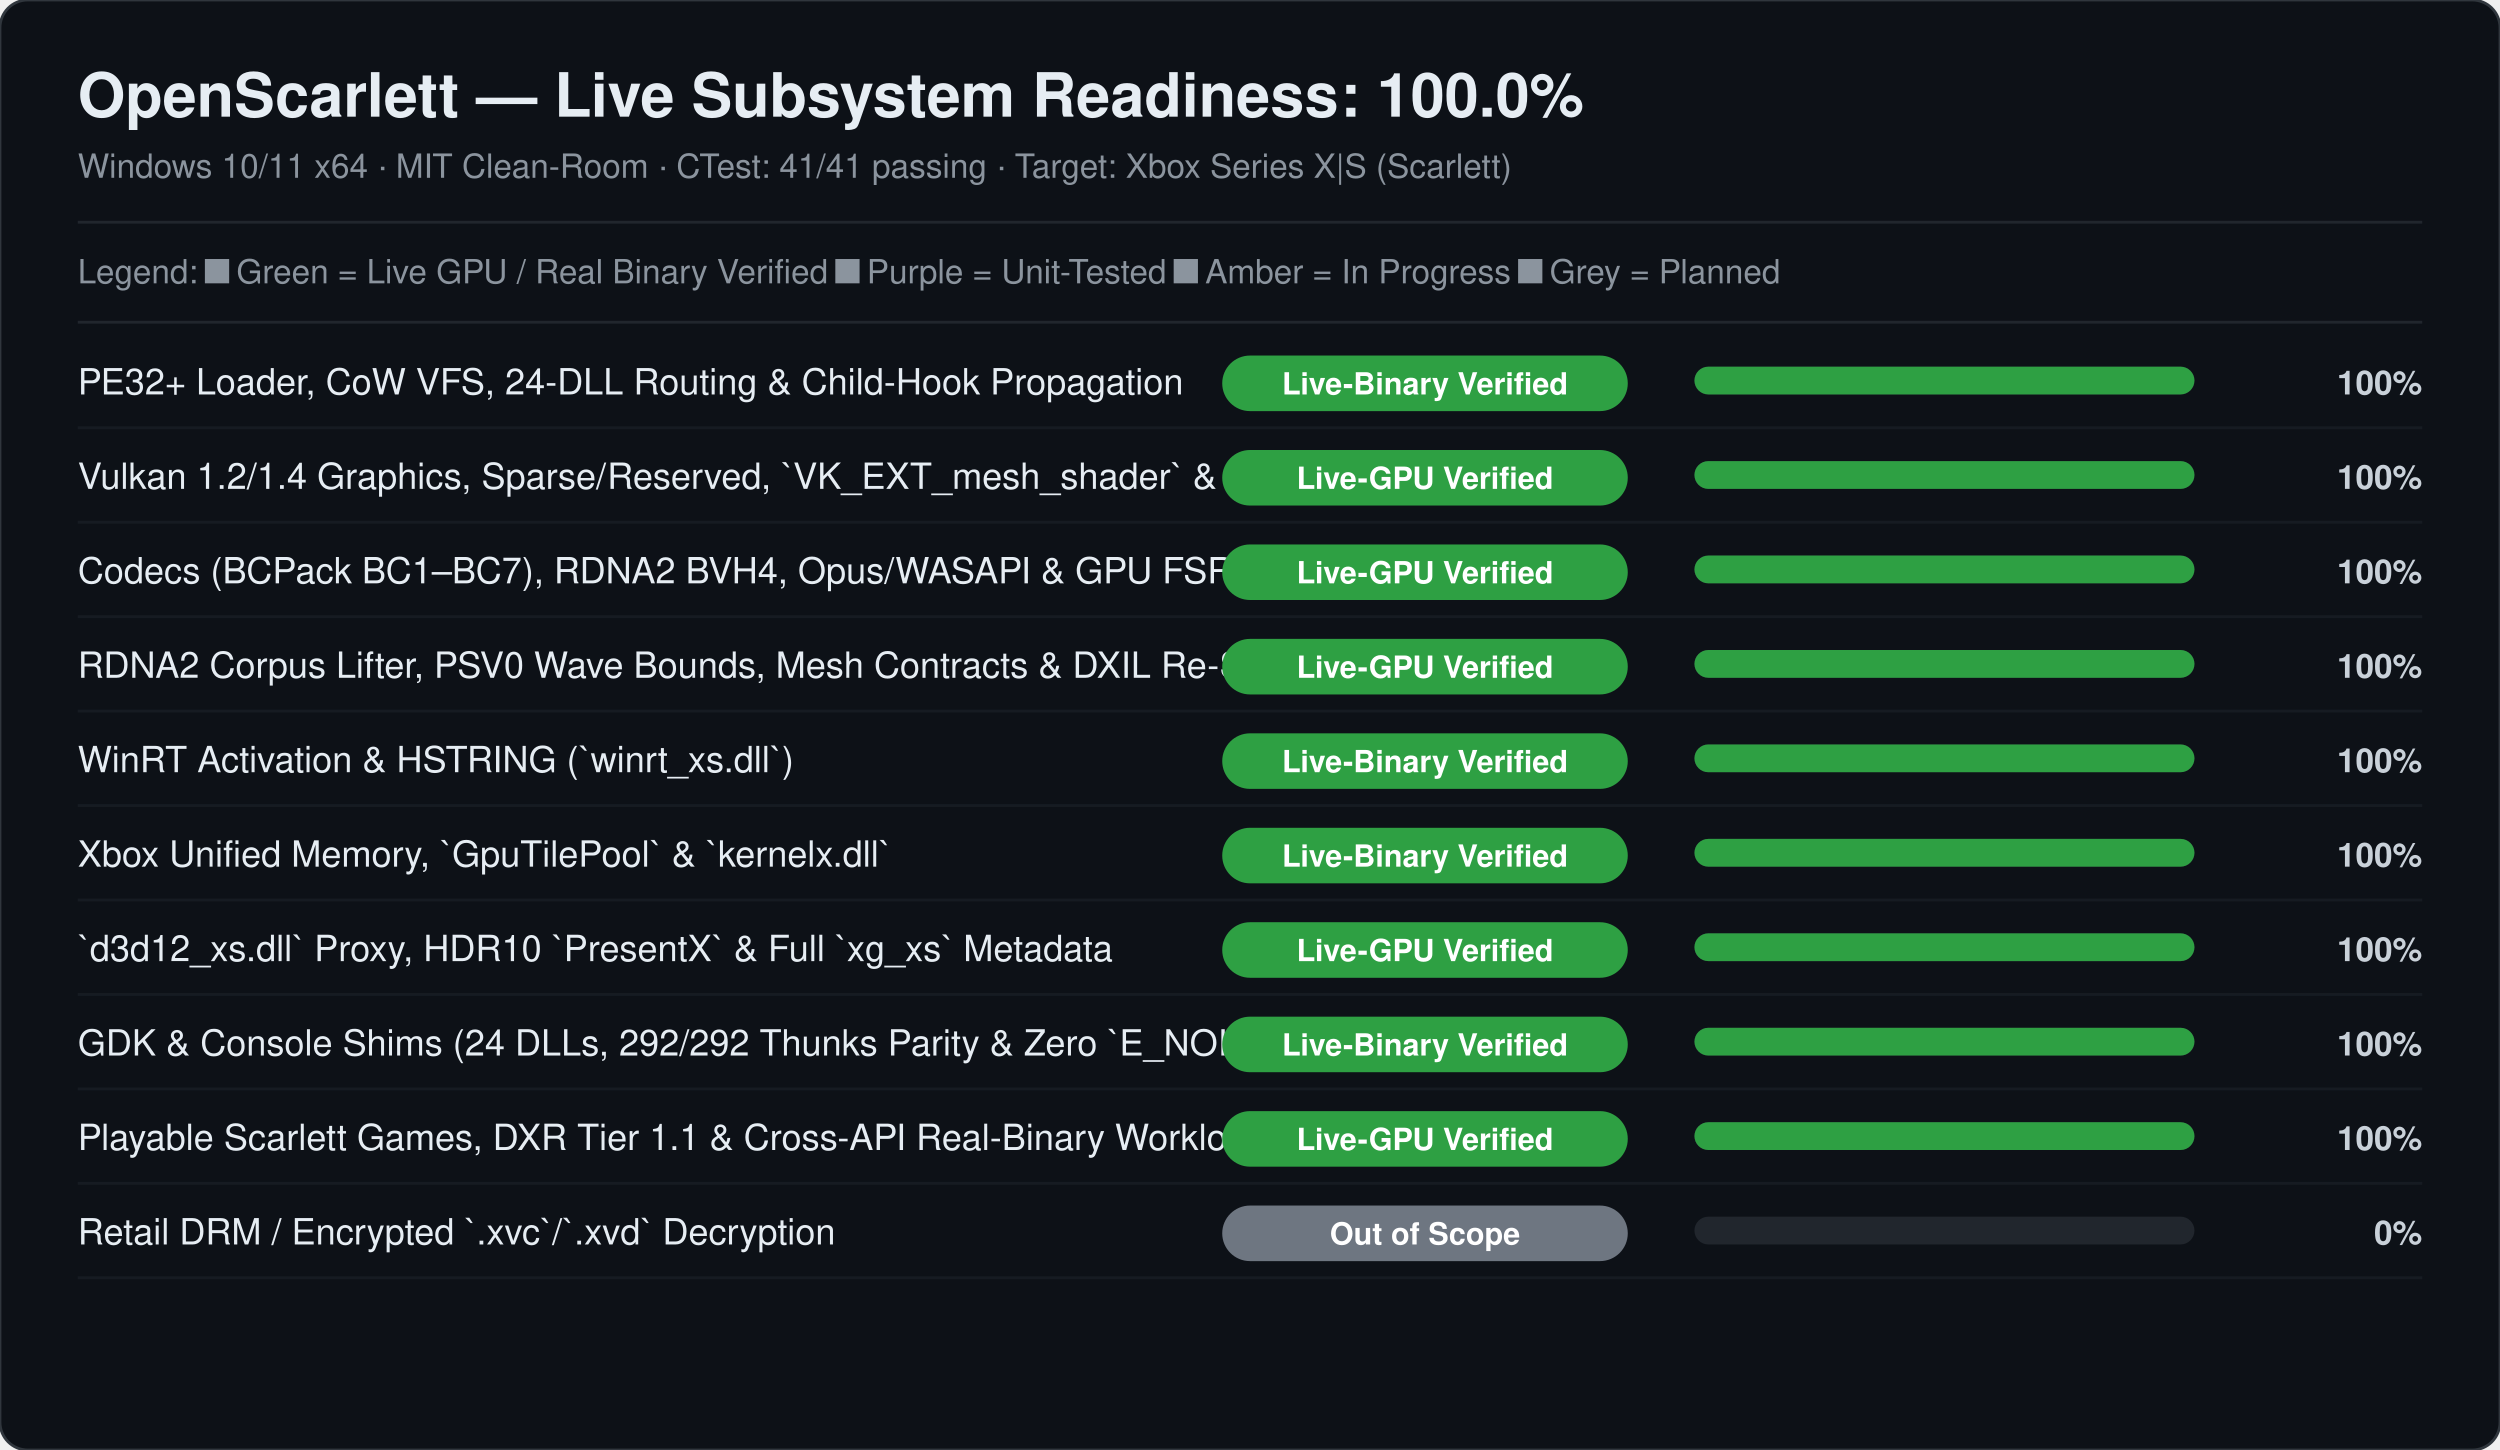
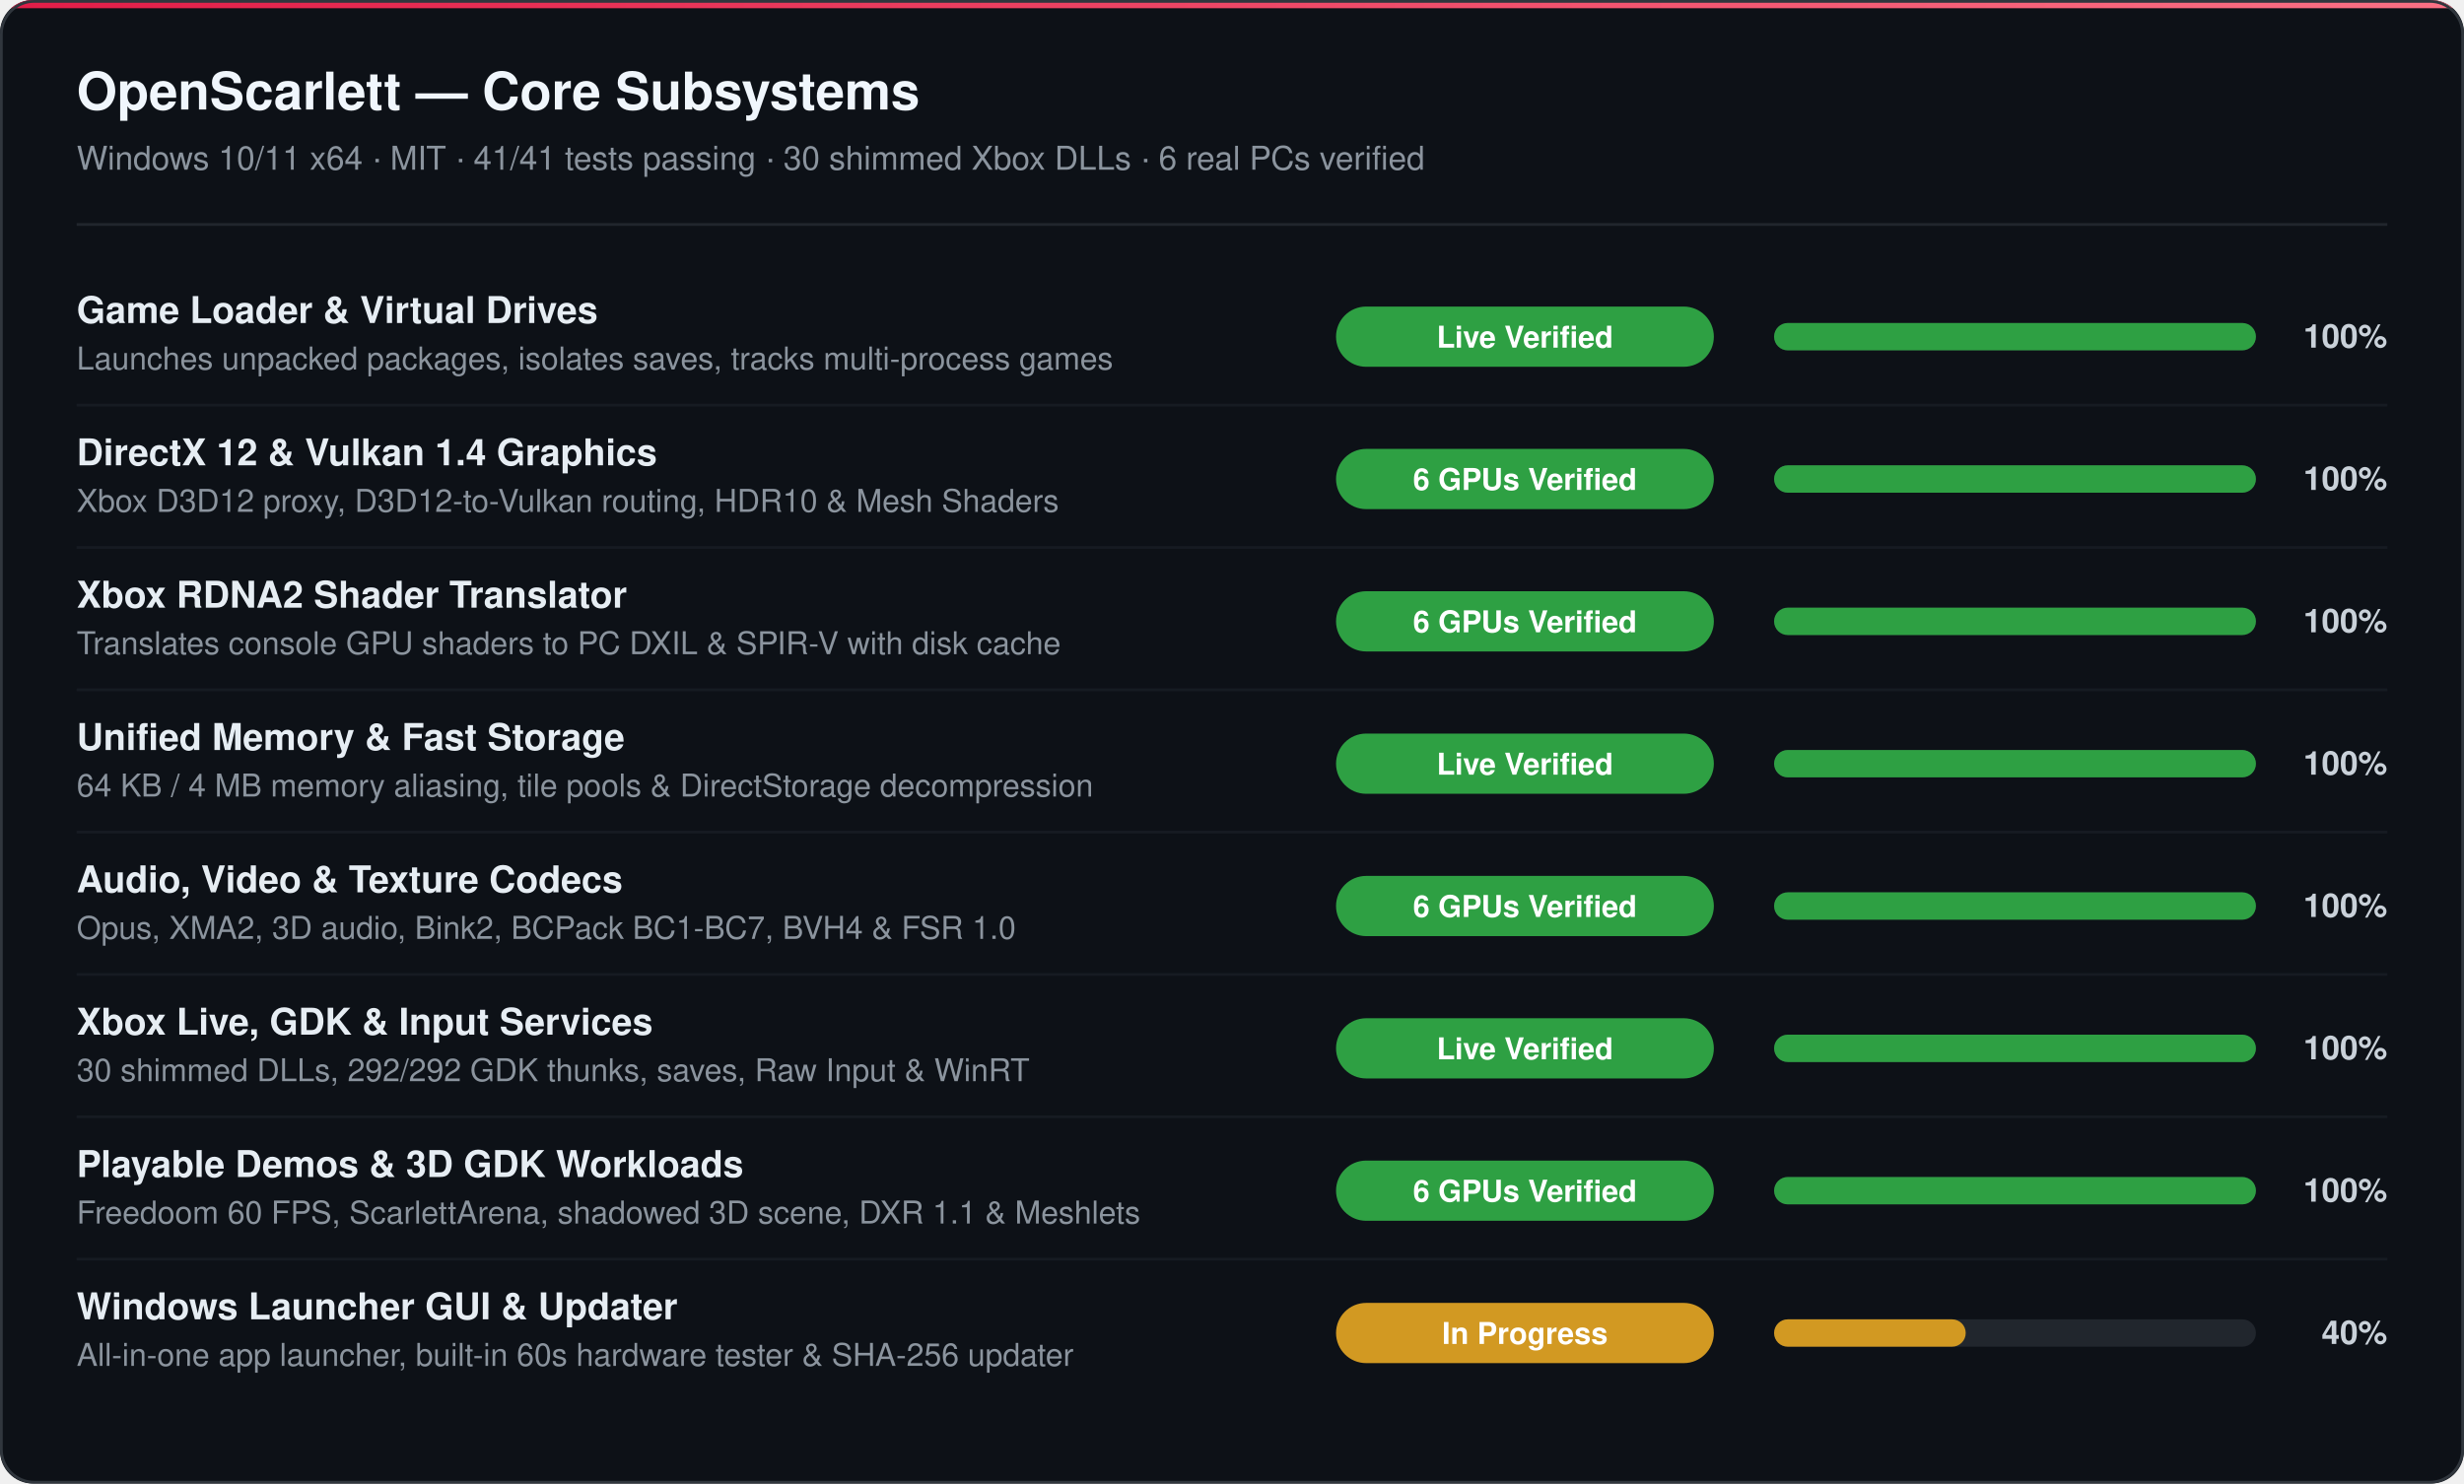
- <svg xmlns="http://www.w3.org/2000/svg" width="900" height="522" viewBox="0 0 900 522" role="img" aria-label="OpenScarlett Status: 100.0%">
+ <svg xmlns="http://www.w3.org/2000/svg" width="900" height="542" viewBox="0 0 900 542" role="img" aria-label="OpenScarlett Core Subsystems (41/41 tests passing)">
+   <defs>
+     <linearGradient id="accentBar" x1="0%" y1="0%" x2="100%" y2="0%">
+       <stop offset="0%" stop-color="#e11d48" />
+       <stop offset="100%" stop-color="#fb7185" />
+     </linearGradient>
+     <clipPath id="cardClip">
+       <rect width="900" height="542" rx="12" />
+     </clipPath>
+   </defs>
  <style>
    text { font-family: -apple-system, 'Segoe UI', Helvetica, Arial, sans-serif; }
-     .h1 { font-size: 22px; font-weight: 700; fill: #e6edf3; }
+     .h1 { font-size: 19px; font-weight: 700; fill: #f0f6fc; }
    .sub { font-size: 12px; fill: #8b949e; }
-     .name { font-size: 13px; fill: #e6edf3; font-weight: 500; }
-     .stage { font-size: 11px; fill: #ffffff; font-weight: 600; }
+     .name { font-size: 13.5px; fill: #e6edf3; font-weight: 600; }
+     .desc { font-size: 11.5px; fill: #8b949e; }
+     .pill { font-size: 11px; fill: #ffffff; font-weight: 600; }
    .pct { font-size: 12px; fill: #c9d1d9; font-weight: 600; }
  </style>
-   <rect width="900" height="522" rx="10" fill="#0d1117" stroke="#30363d" stroke-width="1" />
-   <text class="h1" x="28" y="42">OpenScarlett — Live Subsystem Readiness: 100.0%</text>
-   <text class="sub" x="28" y="64">Windows 10/11 x64 · MIT Clean-Room · CTest: 41/41 passing · Target: Xbox Series X|S (Scarlett)</text>
-   <line x1="28" y1="80" x2="872" y2="80" stroke="#21262d" stroke-width="1" />
-   <text class="sub" x="28" y="102">Legend:  ■ Green = Live GPU / Real Binary Verified   ■ Purple = Unit-Tested   ■ Amber = In Progress   ■ Grey = Planned</text>
-   <line x1="28" y1="116" x2="872" y2="116" stroke="#21262d" stroke-width="1" />
-   <text class="name" x="28" y="142">PE32+ Loader, CoW VFS, 24-DLL Routing &amp; Child-Hook Propagation</text>
-   <rect x="440" y="128" width="146" height="20" rx="10" fill="#2ea043" />
-   <text class="stage" x="513" y="142" text-anchor="middle">Live-Binary Verified</text>
-   <rect x="610" y="132" width="180" height="10" rx="5" fill="#21262d" />
-   <rect x="610" y="132" width="180" height="10" rx="5" fill="#2ea043" />
-   <text class="pct" x="872" y="142" text-anchor="end">100%</text>
-   <line x1="28" y1="154" x2="872" y2="154" stroke="#161b22" stroke-width="1" />
-   <text class="name" x="28" y="176">Vulkan 1.2/1.4 Graphics, Sparse/Reserved, `VK_EXT_mesh_shader` &amp; Swapchain</text>
-   <rect x="440" y="162" width="146" height="20" rx="10" fill="#2ea043" />
-   <text class="stage" x="513" y="176" text-anchor="middle">Live-GPU Verified</text>
-   <rect x="610" y="166" width="180" height="10" rx="5" fill="#21262d" />
-   <rect x="610" y="166" width="180" height="10" rx="5" fill="#2ea043" />
-   <text class="pct" x="872" y="176" text-anchor="end">100%</text>
-   <line x1="28" y1="188" x2="872" y2="188" stroke="#161b22" stroke-width="1" />
-   <text class="name" x="28" y="210">Codecs (BCPack BC1–BC7), RDNA2 BVH4, Opus/WASAPI &amp; GPU FSR 1.0</text>
-   <rect x="440" y="196" width="146" height="20" rx="10" fill="#2ea043" />
-   <text class="stage" x="513" y="210" text-anchor="middle">Live-GPU Verified</text>
-   <rect x="610" y="200" width="180" height="10" rx="5" fill="#21262d" />
-   <rect x="610" y="200" width="180" height="10" rx="5" fill="#2ea043" />
-   <text class="pct" x="872" y="210" text-anchor="end">100%</text>
-   <line x1="28" y1="222" x2="872" y2="222" stroke="#161b22" stroke-width="1" />
-   <text class="name" x="28" y="244">RDNA2 Corpus Lifter, PSV0 Wave Bounds, Mesh Contracts &amp; DXIL Re-Signing</text>
-   <rect x="440" y="230" width="146" height="20" rx="10" fill="#2ea043" />
-   <text class="stage" x="513" y="244" text-anchor="middle">Live-GPU Verified</text>
-   <rect x="610" y="234" width="180" height="10" rx="5" fill="#21262d" />
-   <rect x="610" y="234" width="180" height="10" rx="5" fill="#2ea043" />
-   <text class="pct" x="872" y="244" text-anchor="end">100%</text>
-   <line x1="28" y1="256" x2="872" y2="256" stroke="#161b22" stroke-width="1" />
-   <text class="name" x="28" y="278">WinRT Activation &amp; HSTRING (`winrt_xs.dll`)</text>
-   <rect x="440" y="264" width="146" height="20" rx="10" fill="#2ea043" />
-   <text class="stage" x="513" y="278" text-anchor="middle">Live-Binary Verified</text>
-   <rect x="610" y="268" width="180" height="10" rx="5" fill="#21262d" />
-   <rect x="610" y="268" width="180" height="10" rx="5" fill="#2ea043" />
-   <text class="pct" x="872" y="278" text-anchor="end">100%</text>
-   <line x1="28" y1="290" x2="872" y2="290" stroke="#161b22" stroke-width="1" />
-   <text class="name" x="28" y="312">Xbox Unified Memory, `GpuTilePool` &amp; `kernelx.dll`</text>
-   <rect x="440" y="298" width="146" height="20" rx="10" fill="#2ea043" />
-   <text class="stage" x="513" y="312" text-anchor="middle">Live-Binary Verified</text>
-   <rect x="610" y="302" width="180" height="10" rx="5" fill="#21262d" />
-   <rect x="610" y="302" width="180" height="10" rx="5" fill="#2ea043" />
-   <text class="pct" x="872" y="312" text-anchor="end">100%</text>
-   <line x1="28" y1="324" x2="872" y2="324" stroke="#161b22" stroke-width="1" />
-   <text class="name" x="28" y="346">`d3d12_xs.dll` Proxy, HDR10 `PresentX` &amp; Full `xg_xs` Metadata</text>
-   <rect x="440" y="332" width="146" height="20" rx="10" fill="#2ea043" />
-   <text class="stage" x="513" y="346" text-anchor="middle">Live-GPU Verified</text>
-   <rect x="610" y="336" width="180" height="10" rx="5" fill="#21262d" />
-   <rect x="610" y="336" width="180" height="10" rx="5" fill="#2ea043" />
-   <text class="pct" x="872" y="346" text-anchor="end">100%</text>
-   <line x1="28" y1="358" x2="872" y2="358" stroke="#161b22" stroke-width="1" />
-   <text class="name" x="28" y="380">GDK &amp; Console Shims (24 DLLs, 292/292 Thunks Parity &amp; Zero `E_NOINTERFACE`)</text>
-   <rect x="440" y="366" width="146" height="20" rx="10" fill="#2ea043" />
-   <text class="stage" x="513" y="380" text-anchor="middle">Live-Binary Verified</text>
-   <rect x="610" y="370" width="180" height="10" rx="5" fill="#21262d" />
-   <rect x="610" y="370" width="180" height="10" rx="5" fill="#2ea043" />
-   <text class="pct" x="872" y="380" text-anchor="end">100%</text>
-   <line x1="28" y1="392" x2="872" y2="392" stroke="#161b22" stroke-width="1" />
-   <text class="name" x="28" y="414">Playable Scarlett Games, DXR Tier 1.1 &amp; Cross-API Real-Binary Workloads</text>
-   <rect x="440" y="400" width="146" height="20" rx="10" fill="#2ea043" />
-   <text class="stage" x="513" y="414" text-anchor="middle">Live-GPU Verified</text>
-   <rect x="610" y="404" width="180" height="10" rx="5" fill="#21262d" />
-   <rect x="610" y="404" width="180" height="10" rx="5" fill="#2ea043" />
-   <text class="pct" x="872" y="414" text-anchor="end">100%</text>
-   <line x1="28" y1="426" x2="872" y2="426" stroke="#161b22" stroke-width="1" />
-   <text class="name" x="28" y="448">Retail DRM / Encrypted `.xvc`/`.xvd` Decryption</text>
-   <rect x="440" y="434" width="146" height="20" rx="10" fill="#6e7681" />
-   <text class="stage" x="513" y="448" text-anchor="middle">Out of Scope</text>
-   <rect x="610" y="438" width="180" height="10" rx="5" fill="#21262d" />
-   <text class="pct" x="872" y="448" text-anchor="end">0%</text>
-   <line x1="28" y1="460" x2="872" y2="460" stroke="#161b22" stroke-width="1" />
+   <g clip-path="url(#cardClip)">
+     <rect width="900" height="542" fill="#0d1117" />
+     <rect x="0" y="0" width="900" height="3" fill="url(#accentBar)" />
+     <text class="h1" x="28" y="40">OpenScarlett — Core Subsystems</text>
+     <text class="sub" x="28" y="62">Windows 10/11 x64 · MIT · 41/41 tests passing · 30 shimmed Xbox DLLs · 6 real PCs verified</text>
+     <line x1="28" y1="82" x2="872" y2="82" stroke="#21262d" stroke-width="1" />
+     <text class="name" x="28" y="118">Game Loader &amp; Virtual Drives</text>
+     <text class="desc" x="28" y="135">Launches unpacked packages, isolates saves, tracks multi-process games</text>
+     <rect x="488" y="112" width="138" height="22" rx="11" fill="#2ea043" />
+     <text class="pill" x="557" y="127" text-anchor="middle">Live Verified</text>
+     <rect x="648" y="118" width="176" height="10" rx="5" fill="#21262d" />
+     <rect x="648" y="118" width="176" height="10" rx="5" fill="#2ea043" />
+     <text class="pct" x="872" y="127" text-anchor="end">100%</text>
+     <line x1="28" y1="148" x2="872" y2="148" stroke="#161b22" stroke-width="1" />
+     <text class="name" x="28" y="170">DirectX 12 &amp; Vulkan 1.4 Graphics</text>
+     <text class="desc" x="28" y="187">Xbox D3D12 proxy, D3D12-to-Vulkan routing, HDR10 &amp; Mesh Shaders</text>
+     <rect x="488" y="164" width="138" height="22" rx="11" fill="#2ea043" />
+     <text class="pill" x="557" y="179" text-anchor="middle">6 GPUs Verified</text>
+     <rect x="648" y="170" width="176" height="10" rx="5" fill="#21262d" />
+     <rect x="648" y="170" width="176" height="10" rx="5" fill="#2ea043" />
+     <text class="pct" x="872" y="179" text-anchor="end">100%</text>
+     <line x1="28" y1="200" x2="872" y2="200" stroke="#161b22" stroke-width="1" />
+     <text class="name" x="28" y="222">Xbox RDNA2 Shader Translator</text>
+     <text class="desc" x="28" y="239">Translates console GPU shaders to PC DXIL &amp; SPIR-V with disk cache</text>
+     <rect x="488" y="216" width="138" height="22" rx="11" fill="#2ea043" />
+     <text class="pill" x="557" y="231" text-anchor="middle">6 GPUs Verified</text>
+     <rect x="648" y="222" width="176" height="10" rx="5" fill="#21262d" />
+     <rect x="648" y="222" width="176" height="10" rx="5" fill="#2ea043" />
+     <text class="pct" x="872" y="231" text-anchor="end">100%</text>
+     <line x1="28" y1="252" x2="872" y2="252" stroke="#161b22" stroke-width="1" />
+     <text class="name" x="28" y="274">Unified Memory &amp; Fast Storage</text>
+     <text class="desc" x="28" y="291">64 KB / 4 MB memory aliasing, tile pools &amp; DirectStorage decompression</text>
+     <rect x="488" y="268" width="138" height="22" rx="11" fill="#2ea043" />
+     <text class="pill" x="557" y="283" text-anchor="middle">Live Verified</text>
+     <rect x="648" y="274" width="176" height="10" rx="5" fill="#21262d" />
+     <rect x="648" y="274" width="176" height="10" rx="5" fill="#2ea043" />
+     <text class="pct" x="872" y="283" text-anchor="end">100%</text>
+     <line x1="28" y1="304" x2="872" y2="304" stroke="#161b22" stroke-width="1" />
+     <text class="name" x="28" y="326">Audio, Video &amp; Texture Codecs</text>
+     <text class="desc" x="28" y="343">Opus, XMA2, 3D audio, Bink2, BCPack BC1-BC7, BVH4 &amp; FSR 1.0</text>
+     <rect x="488" y="320" width="138" height="22" rx="11" fill="#2ea043" />
+     <text class="pill" x="557" y="335" text-anchor="middle">6 GPUs Verified</text>
+     <rect x="648" y="326" width="176" height="10" rx="5" fill="#21262d" />
+     <rect x="648" y="326" width="176" height="10" rx="5" fill="#2ea043" />
+     <text class="pct" x="872" y="335" text-anchor="end">100%</text>
+     <line x1="28" y1="356" x2="872" y2="356" stroke="#161b22" stroke-width="1" />
+     <text class="name" x="28" y="378">Xbox Live, GDK &amp; Input Services</text>
+     <text class="desc" x="28" y="395">30 shimmed DLLs, 292/292 GDK thunks, saves, Raw Input &amp; WinRT</text>
+     <rect x="488" y="372" width="138" height="22" rx="11" fill="#2ea043" />
+     <text class="pill" x="557" y="387" text-anchor="middle">Live Verified</text>
+     <rect x="648" y="378" width="176" height="10" rx="5" fill="#21262d" />
+     <rect x="648" y="378" width="176" height="10" rx="5" fill="#2ea043" />
+     <text class="pct" x="872" y="387" text-anchor="end">100%</text>
+     <line x1="28" y1="408" x2="872" y2="408" stroke="#161b22" stroke-width="1" />
+     <text class="name" x="28" y="430">Playable Demos &amp; 3D GDK Workloads</text>
+     <text class="desc" x="28" y="447">Freedoom 60 FPS, ScarlettArena, shadowed 3D scene, DXR 1.1 &amp; Meshlets</text>
+     <rect x="488" y="424" width="138" height="22" rx="11" fill="#2ea043" />
+     <text class="pill" x="557" y="439" text-anchor="middle">6 GPUs Verified</text>
+     <rect x="648" y="430" width="176" height="10" rx="5" fill="#21262d" />
+     <rect x="648" y="430" width="176" height="10" rx="5" fill="#2ea043" />
+     <text class="pct" x="872" y="439" text-anchor="end">100%</text>
+     <line x1="28" y1="460" x2="872" y2="460" stroke="#161b22" stroke-width="1" />
+     <text class="name" x="28" y="482">Windows Launcher GUI &amp; Updater</text>
+     <text class="desc" x="28" y="499">All-in-one app launcher, built-in 60s hardware tester &amp; SHA-256 updater</text>
+     <rect x="488" y="476" width="138" height="22" rx="11" fill="#d29922" />
+     <text class="pill" x="557" y="491" text-anchor="middle">In Progress</text>
+     <rect x="648" y="482" width="176" height="10" rx="5" fill="#21262d" />
+     <rect x="648" y="482" width="70" height="10" rx="5" fill="#d29922" />
+     <text class="pct" x="872" y="491" text-anchor="end">40%</text>
+   </g>
+   <rect x="0.5" y="0.5" width="899" height="541" rx="12" fill="none" stroke="#30363d" stroke-width="1" />
</svg>
